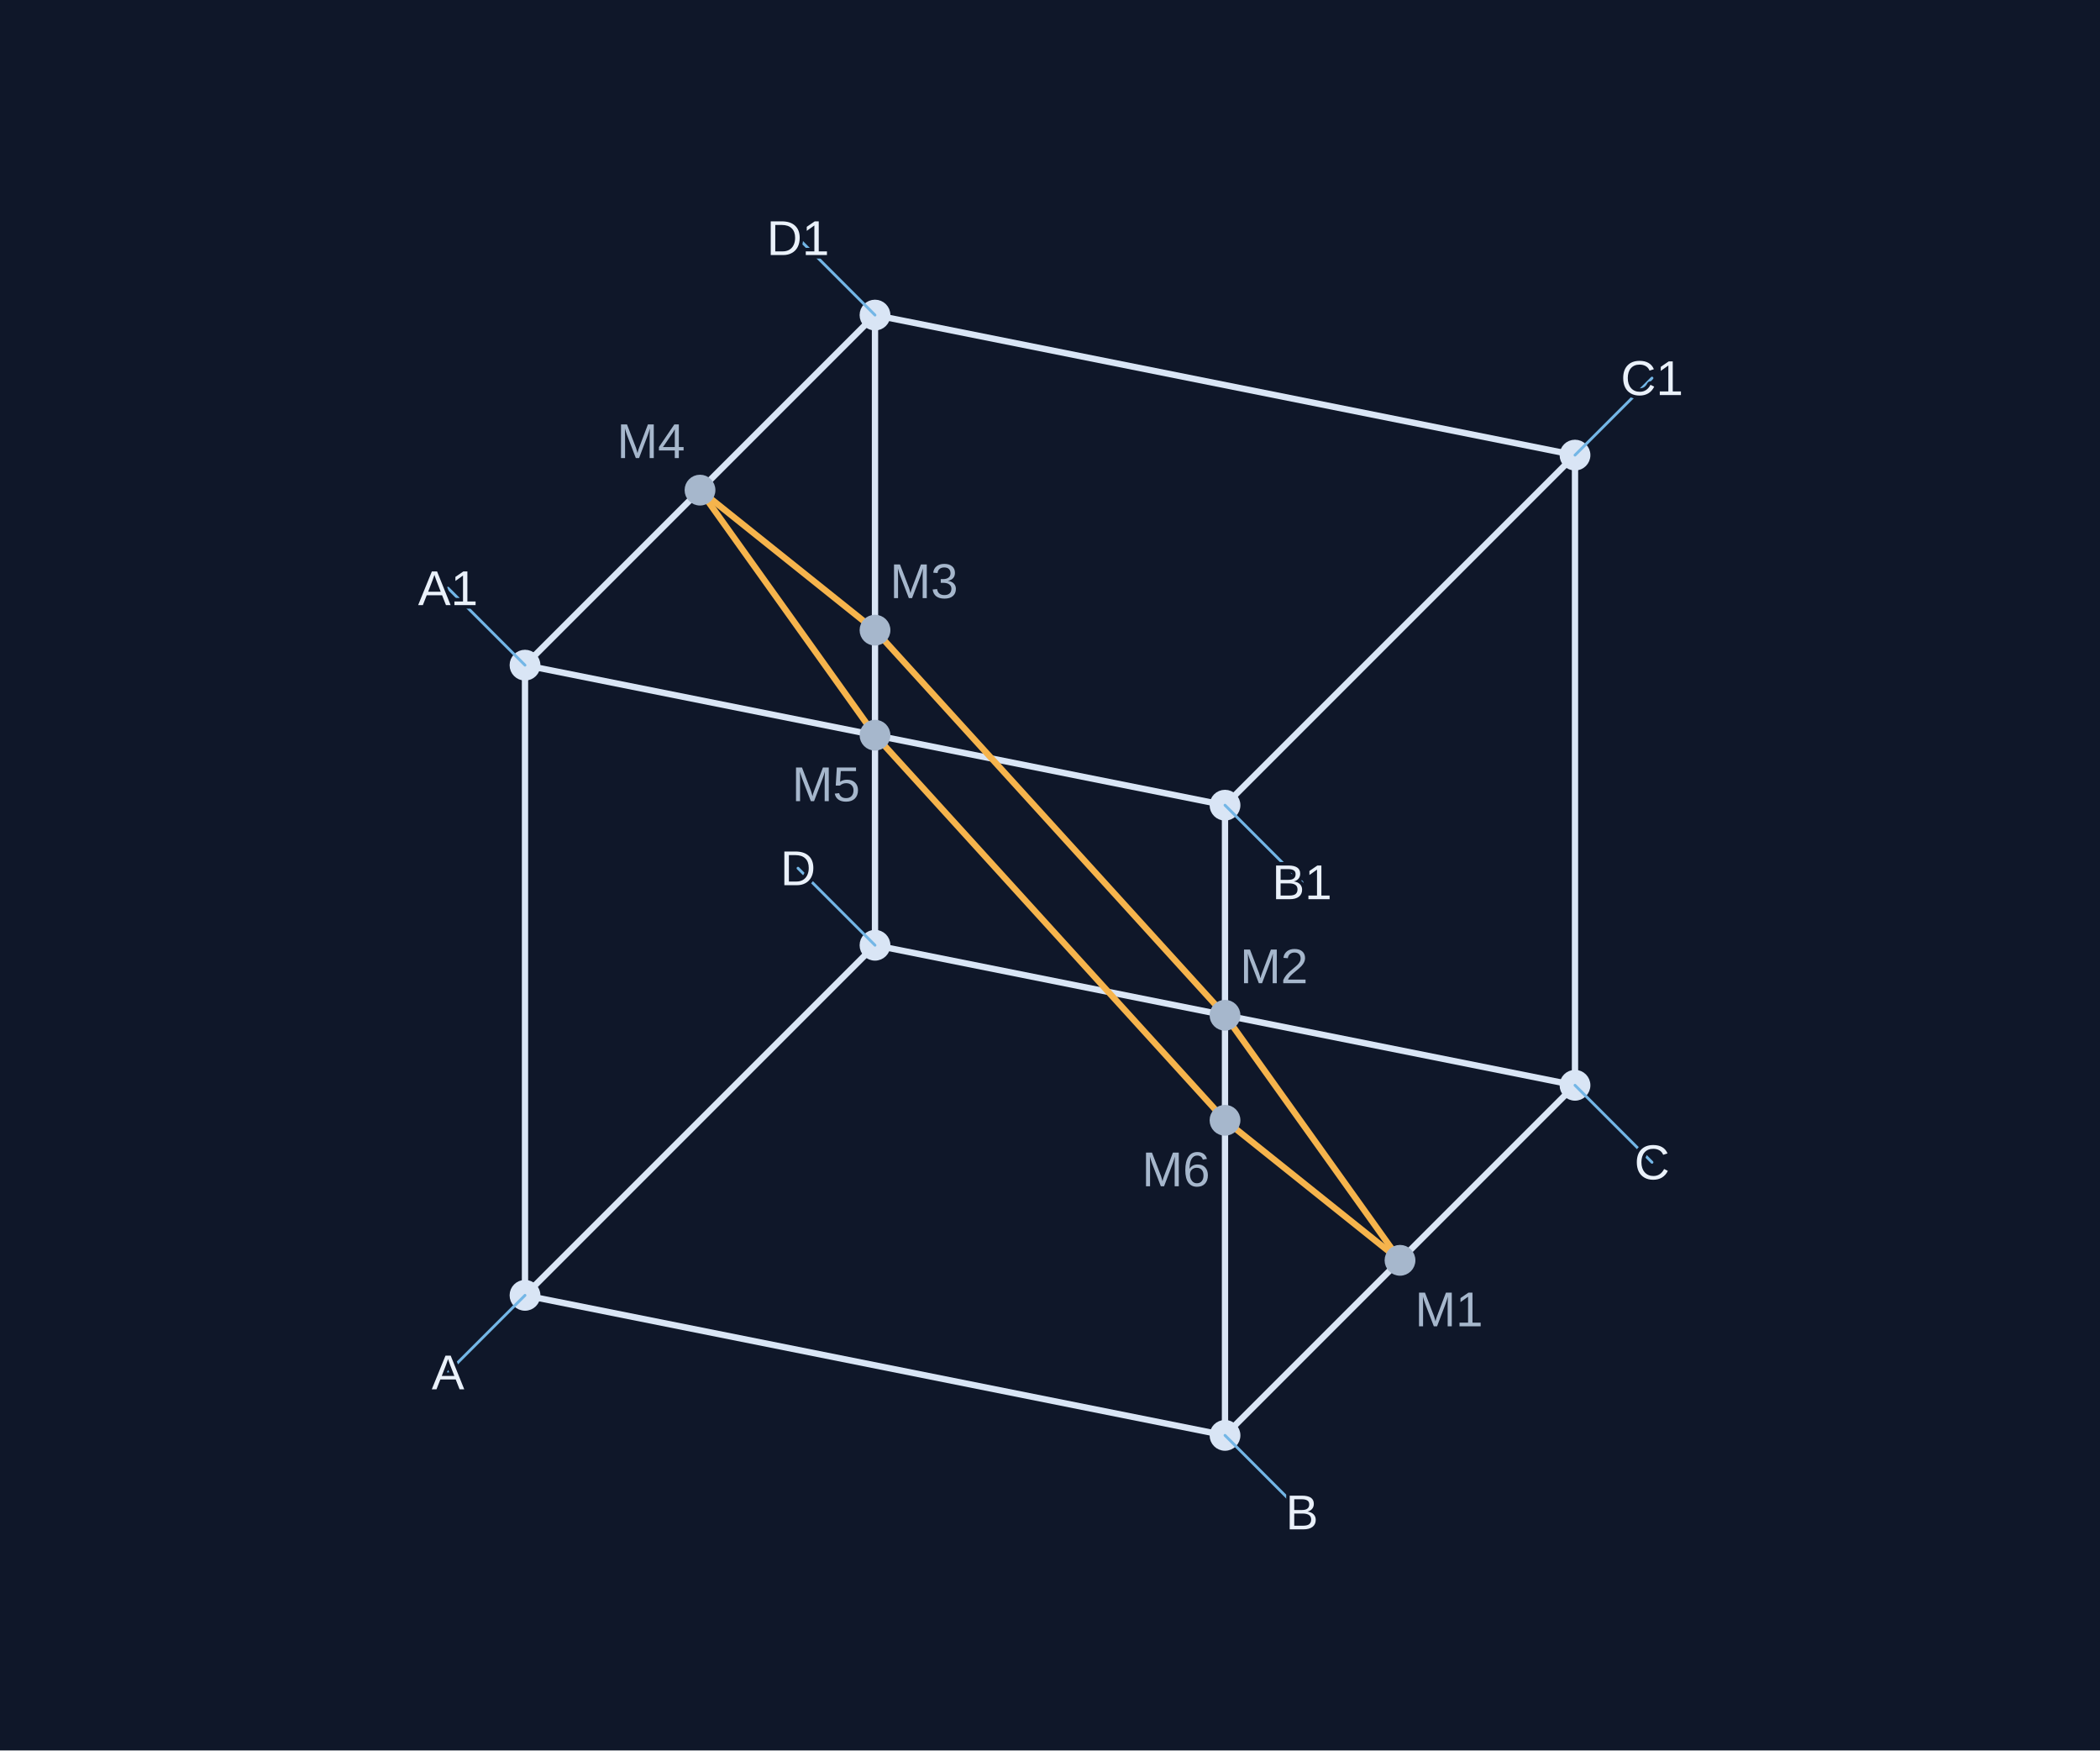
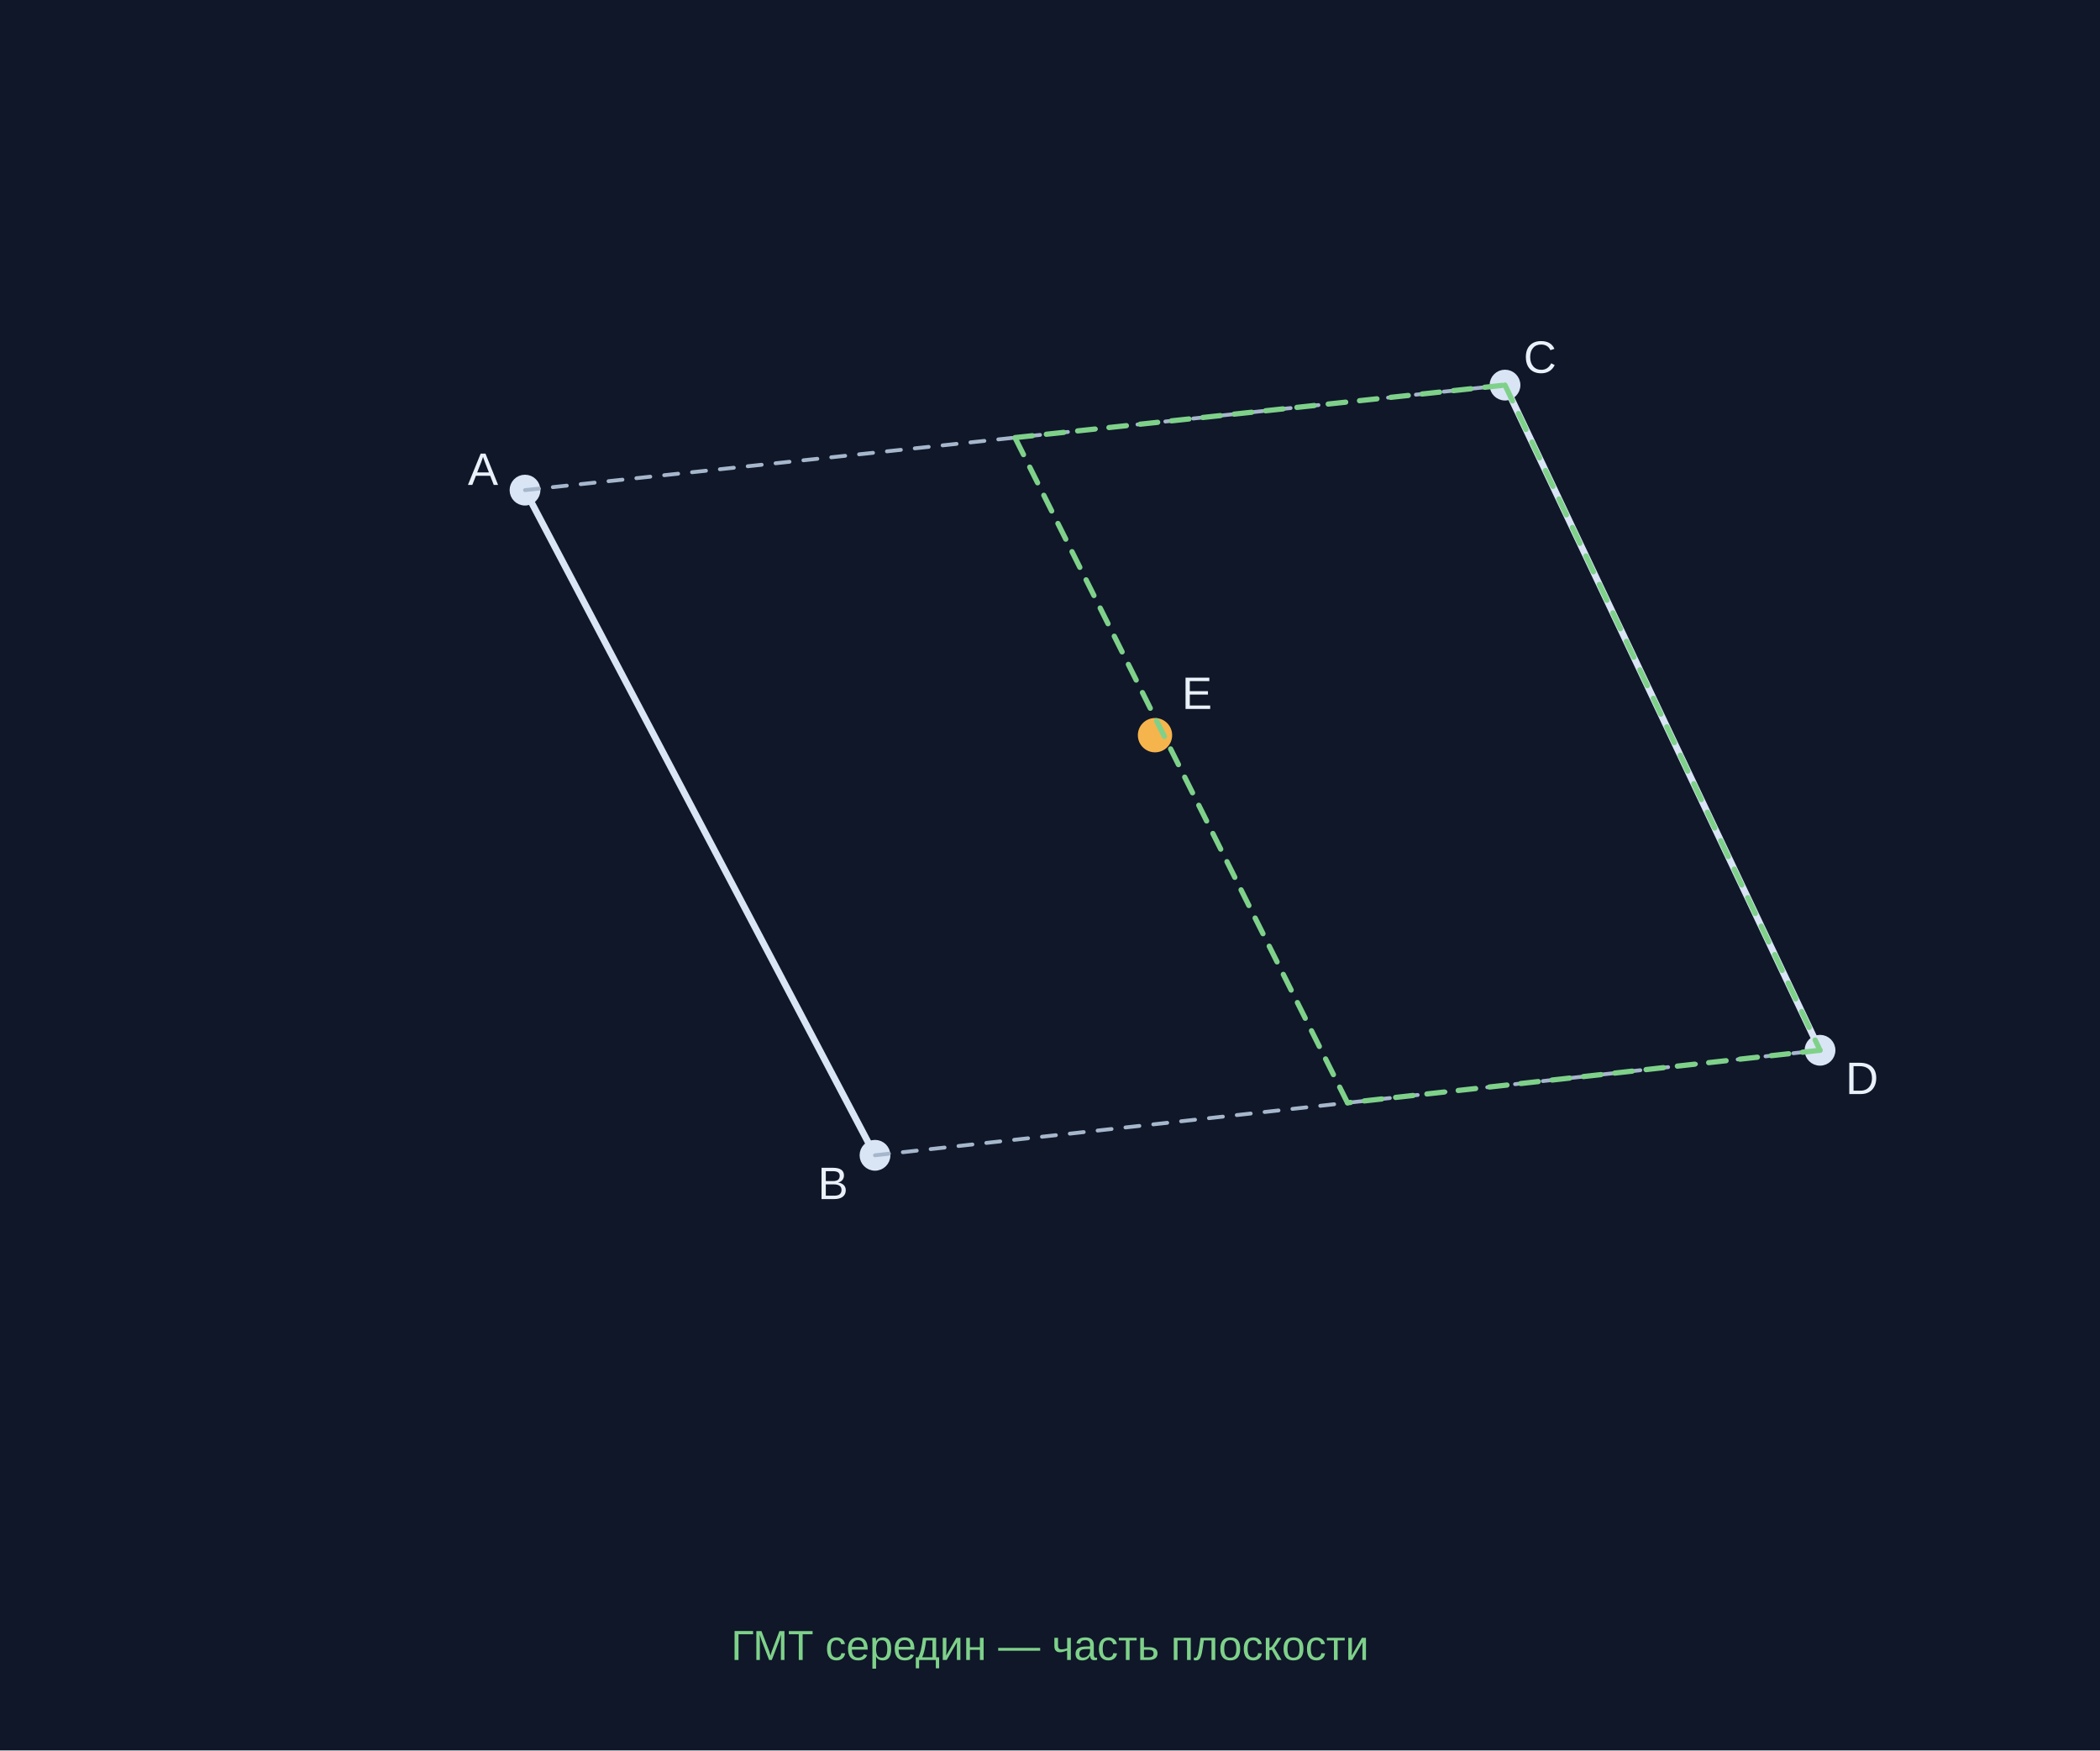
<svg xmlns="http://www.w3.org/2000/svg" width="600" height="500" viewBox="0 0 600 500" style="background-color: #0F1729;">
  <rect x="0" y="0" width="600" height="500" fill="#0F1729" />
-   <line x1="150.00" y1="370.00" x2="350.00" y2="410.00" stroke="#D9E5F5" stroke-width="1.8" stroke-linecap="round" />
-   <line x1="350.00" y1="410.00" x2="450.00" y2="310.00" stroke="#D9E5F5" stroke-width="1.8" stroke-linecap="round" />
-   <line x1="450.00" y1="310.00" x2="250.00" y2="270.00" stroke="#D9E5F5" stroke-width="1.8" stroke-linecap="round" />
-   <line x1="250.00" y1="270.00" x2="150.00" y2="370.00" stroke="#D9E5F5" stroke-width="1.8" stroke-linecap="round" />
-   <line x1="150.00" y1="190.00" x2="350.00" y2="230.00" stroke="#D9E5F5" stroke-width="1.8" stroke-linecap="round" />
-   <line x1="350.00" y1="230.00" x2="450.00" y2="130.00" stroke="#D9E5F5" stroke-width="1.8" stroke-linecap="round" />
-   <line x1="450.00" y1="130.00" x2="250.00" y2="90.00" stroke="#D9E5F5" stroke-width="1.8" stroke-linecap="round" />
-   <line x1="250.00" y1="90.00" x2="150.00" y2="190.00" stroke="#D9E5F5" stroke-width="1.8" stroke-linecap="round" />
-   <line x1="150.00" y1="370.00" x2="150.00" y2="190.00" stroke="#D9E5F5" stroke-width="1.8" stroke-linecap="round" />
-   <line x1="350.00" y1="410.00" x2="350.00" y2="230.00" stroke="#D9E5F5" stroke-width="1.8" stroke-linecap="round" />
-   <line x1="450.00" y1="310.00" x2="450.00" y2="130.00" stroke="#D9E5F5" stroke-width="1.8" stroke-linecap="round" />
-   <line x1="250.00" y1="270.00" x2="250.00" y2="90.00" stroke="#D9E5F5" stroke-width="1.8" stroke-linecap="round" />
-   <line x1="400.00" y1="360.00" x2="350.00" y2="290.00" stroke="#F6B44C" stroke-width="1.8" stroke-linecap="round" />
-   <line x1="350.00" y1="290.00" x2="250.00" y2="180.00" stroke="#F6B44C" stroke-width="1.8" stroke-linecap="round" />
-   <line x1="250.00" y1="180.00" x2="200.00" y2="140.00" stroke="#F6B44C" stroke-width="1.8" stroke-linecap="round" />
-   <line x1="200.00" y1="140.00" x2="250.00" y2="210.00" stroke="#F6B44C" stroke-width="1.8" stroke-linecap="round" />
-   <line x1="250.00" y1="210.00" x2="350.00" y2="320.00" stroke="#F6B44C" stroke-width="1.8" stroke-linecap="round" />
-   <line x1="350.00" y1="320.00" x2="400.00" y2="360.00" stroke="#F6B44C" stroke-width="1.8" stroke-linecap="round" />
-   <circle cx="150.00" cy="370.00" r="3.50" stroke="#D9E5F5" stroke-width="1.8" fill="#D9E5F5" />
-   <circle cx="350.00" cy="410.00" r="3.50" stroke="#D9E5F5" stroke-width="1.8" fill="#D9E5F5" />
-   <circle cx="450.00" cy="310.00" r="3.50" stroke="#D9E5F5" stroke-width="1.8" fill="#D9E5F5" />
-   <circle cx="250.00" cy="270.00" r="3.50" stroke="#D9E5F5" stroke-width="1.8" fill="#D9E5F5" />
-   <circle cx="150.00" cy="190.00" r="3.50" stroke="#D9E5F5" stroke-width="1.8" fill="#D9E5F5" />
-   <circle cx="350.00" cy="230.00" r="3.50" stroke="#D9E5F5" stroke-width="1.8" fill="#D9E5F5" />
-   <circle cx="450.00" cy="130.00" r="3.50" stroke="#D9E5F5" stroke-width="1.8" fill="#D9E5F5" />
-   <circle cx="250.00" cy="90.00" r="3.50" stroke="#D9E5F5" stroke-width="1.8" fill="#D9E5F5" />
-   <circle cx="400.00" cy="360.00" r="3.50" stroke="#A6B7CC" stroke-width="1.8" fill="#A6B7CC" />
-   <circle cx="350.00" cy="290.00" r="3.50" stroke="#A6B7CC" stroke-width="1.8" fill="#A6B7CC" />
-   <circle cx="250.00" cy="180.00" r="3.50" stroke="#A6B7CC" stroke-width="1.8" fill="#A6B7CC" />
-   <circle cx="200.00" cy="140.00" r="3.50" stroke="#A6B7CC" stroke-width="1.8" fill="#A6B7CC" />
-   <circle cx="250.00" cy="210.00" r="3.50" stroke="#A6B7CC" stroke-width="1.8" fill="#A6B7CC" />
-   <circle cx="350.00" cy="320.00" r="3.50" stroke="#A6B7CC" stroke-width="1.8" fill="#A6B7CC" />
-   <line x1="150.00" y1="370.00" x2="128.00" y2="392.00" stroke="#73B6E6" stroke-width="0.8" stroke-linecap="round" />
-   <text x="128.00" y="392.00" fill="#EAF1FA" font-family="Arial, Helvetica, sans-serif" font-size="14" text-anchor="middle" dominant-baseline="central" paint-order="stroke fill" stroke="#0F1729" stroke-width="2" stroke-linejoin="round">A</text>
-   <line x1="350.00" y1="410.00" x2="372.00" y2="432.00" stroke="#73B6E6" stroke-width="0.8" stroke-linecap="round" />
-   <text x="372.00" y="432.00" fill="#EAF1FA" font-family="Arial, Helvetica, sans-serif" font-size="14" text-anchor="middle" dominant-baseline="central" paint-order="stroke fill" stroke="#0F1729" stroke-width="2" stroke-linejoin="round">B</text>
-   <line x1="450.00" y1="310.00" x2="472.00" y2="332.00" stroke="#73B6E6" stroke-width="0.8" stroke-linecap="round" />
-   <text x="472.00" y="332.00" fill="#EAF1FA" font-family="Arial, Helvetica, sans-serif" font-size="14" text-anchor="middle" dominant-baseline="central" paint-order="stroke fill" stroke="#0F1729" stroke-width="2" stroke-linejoin="round">C</text>
-   <line x1="250.00" y1="270.00" x2="228.00" y2="248.00" stroke="#73B6E6" stroke-width="0.8" stroke-linecap="round" />
-   <text x="228.00" y="248.00" fill="#EAF1FA" font-family="Arial, Helvetica, sans-serif" font-size="14" text-anchor="middle" dominant-baseline="central" paint-order="stroke fill" stroke="#0F1729" stroke-width="2" stroke-linejoin="round">D</text>
-   <line x1="150.00" y1="190.00" x2="128.00" y2="168.00" stroke="#73B6E6" stroke-width="0.8" stroke-linecap="round" />
-   <text x="128.00" y="168.00" fill="#EAF1FA" font-family="Arial, Helvetica, sans-serif" font-size="14" text-anchor="middle" dominant-baseline="central" paint-order="stroke fill" stroke="#0F1729" stroke-width="2" stroke-linejoin="round">A1</text>
-   <line x1="350.00" y1="230.00" x2="372.00" y2="252.00" stroke="#73B6E6" stroke-width="0.8" stroke-linecap="round" />
-   <text x="372.00" y="252.00" fill="#EAF1FA" font-family="Arial, Helvetica, sans-serif" font-size="14" text-anchor="middle" dominant-baseline="central" paint-order="stroke fill" stroke="#0F1729" stroke-width="2" stroke-linejoin="round">B1</text>
-   <line x1="450.00" y1="130.00" x2="472.00" y2="108.00" stroke="#73B6E6" stroke-width="0.8" stroke-linecap="round" />
-   <text x="472.00" y="108.00" fill="#EAF1FA" font-family="Arial, Helvetica, sans-serif" font-size="14" text-anchor="middle" dominant-baseline="central" paint-order="stroke fill" stroke="#0F1729" stroke-width="2" stroke-linejoin="round">C1</text>
-   <line x1="250.00" y1="90.00" x2="228.00" y2="68.00" stroke="#73B6E6" stroke-width="0.8" stroke-linecap="round" />
-   <text x="228.00" y="68.00" fill="#EAF1FA" font-family="Arial, Helvetica, sans-serif" font-size="14" text-anchor="middle" dominant-baseline="central" paint-order="stroke fill" stroke="#0F1729" stroke-width="2" stroke-linejoin="round">D1</text>
-   <text x="414.00" y="374.00" fill="#A6B7CC" font-family="Arial, Helvetica, sans-serif" font-size="14" text-anchor="middle" dominant-baseline="central" paint-order="stroke fill" stroke="#0F1729" stroke-width="2" stroke-linejoin="round">M1</text>
-   <text x="364.00" y="276.00" fill="#A6B7CC" font-family="Arial, Helvetica, sans-serif" font-size="14" text-anchor="middle" dominant-baseline="central" paint-order="stroke fill" stroke="#0F1729" stroke-width="2" stroke-linejoin="round">M2</text>
-   <text x="264.00" y="166.00" fill="#A6B7CC" font-family="Arial, Helvetica, sans-serif" font-size="14" text-anchor="middle" dominant-baseline="central" paint-order="stroke fill" stroke="#0F1729" stroke-width="2" stroke-linejoin="round">M3</text>
-   <text x="186.00" y="126.00" fill="#A6B7CC" font-family="Arial, Helvetica, sans-serif" font-size="14" text-anchor="middle" dominant-baseline="central" paint-order="stroke fill" stroke="#0F1729" stroke-width="2" stroke-linejoin="round">M4</text>
-   <text x="236.00" y="224.00" fill="#A6B7CC" font-family="Arial, Helvetica, sans-serif" font-size="14" text-anchor="middle" dominant-baseline="central" paint-order="stroke fill" stroke="#0F1729" stroke-width="2" stroke-linejoin="round">M5</text>
-   <text x="336.00" y="334.00" fill="#A6B7CC" font-family="Arial, Helvetica, sans-serif" font-size="14" text-anchor="middle" dominant-baseline="central" paint-order="stroke fill" stroke="#0F1729" stroke-width="2" stroke-linejoin="round">M6</text>
+   <line x1="150.00" y1="140.00" x2="250.00" y2="330.00" stroke="#D9E5F5" stroke-width="1.9" stroke-linecap="round" />
+   <line x1="430.00" y1="110.00" x2="520.00" y2="300.00" stroke="#D9E5F5" stroke-width="1.9" stroke-linecap="round" />
+   <circle cx="150.00" cy="140.00" r="3.5" stroke="#D9E5F5" stroke-width="1.8" fill="#D9E5F5" />
+   <text x="138.00" y="134.00" fill="#EAF1FA" font-family="Arial, Helvetica, sans-serif" font-size="13" text-anchor="middle" dominant-baseline="central">A</text>
+   <circle cx="250.00" cy="330.00" r="3.5" stroke="#D9E5F5" stroke-width="1.8" fill="#D9E5F5" />
+   <text x="238.00" y="338.00" fill="#EAF1FA" font-family="Arial, Helvetica, sans-serif" font-size="13" text-anchor="middle" dominant-baseline="central">B</text>
+   <circle cx="430.00" cy="110.00" r="3.5" stroke="#D9E5F5" stroke-width="1.8" fill="#D9E5F5" />
+   <text x="440.00" y="102.00" fill="#EAF1FA" font-family="Arial, Helvetica, sans-serif" font-size="13" text-anchor="middle" dominant-baseline="central">C</text>
+   <circle cx="520.00" cy="300.00" r="3.5" stroke="#D9E5F5" stroke-width="1.8" fill="#D9E5F5" />
+   <text x="532.00" y="308.00" fill="#EAF1FA" font-family="Arial, Helvetica, sans-serif" font-size="13" text-anchor="middle" dominant-baseline="central">D</text>
+   <circle cx="330.00" cy="210.00" r="4" stroke="#F6B44C" stroke-width="1.8" fill="#F6B44C" />
+   <text x="342.00" y="198.00" fill="#EAF1FA" font-family="Arial, Helvetica, sans-serif" font-size="13" text-anchor="middle" dominant-baseline="central">E</text>
+   <line x1="150.00" y1="140.00" x2="430.00" y2="110.00" stroke="#A6B7CC" stroke-width="1.1" stroke-linecap="round" stroke-dasharray="4 4" />
+   <line x1="250.00" y1="330.00" x2="520.00" y2="300.00" stroke="#A6B7CC" stroke-width="1.1" stroke-linecap="round" stroke-dasharray="4 4" />
+   <line x1="290.00" y1="125.00" x2="430.00" y2="110.00" stroke="#7FD18A" stroke-width="1.5" stroke-linecap="round" stroke-dasharray="5 4" />
+   <line x1="430.00" y1="110.00" x2="520.00" y2="300.00" stroke="#7FD18A" stroke-width="1.5" stroke-linecap="round" stroke-dasharray="5 4" />
+   <line x1="520.00" y1="300.00" x2="385.00" y2="315.00" stroke="#7FD18A" stroke-width="1.5" stroke-linecap="round" stroke-dasharray="5 4" />
+   <line x1="385.00" y1="315.00" x2="290.00" y2="125.00" stroke="#7FD18A" stroke-width="1.5" stroke-linecap="round" stroke-dasharray="5 4" />
+   <text x="300.00" y="470.00" fill="#7FD18A" font-family="Arial, Helvetica, sans-serif" font-size="12" text-anchor="middle" dominant-baseline="central">ГМТ середин — часть плоскости</text>
</svg>
